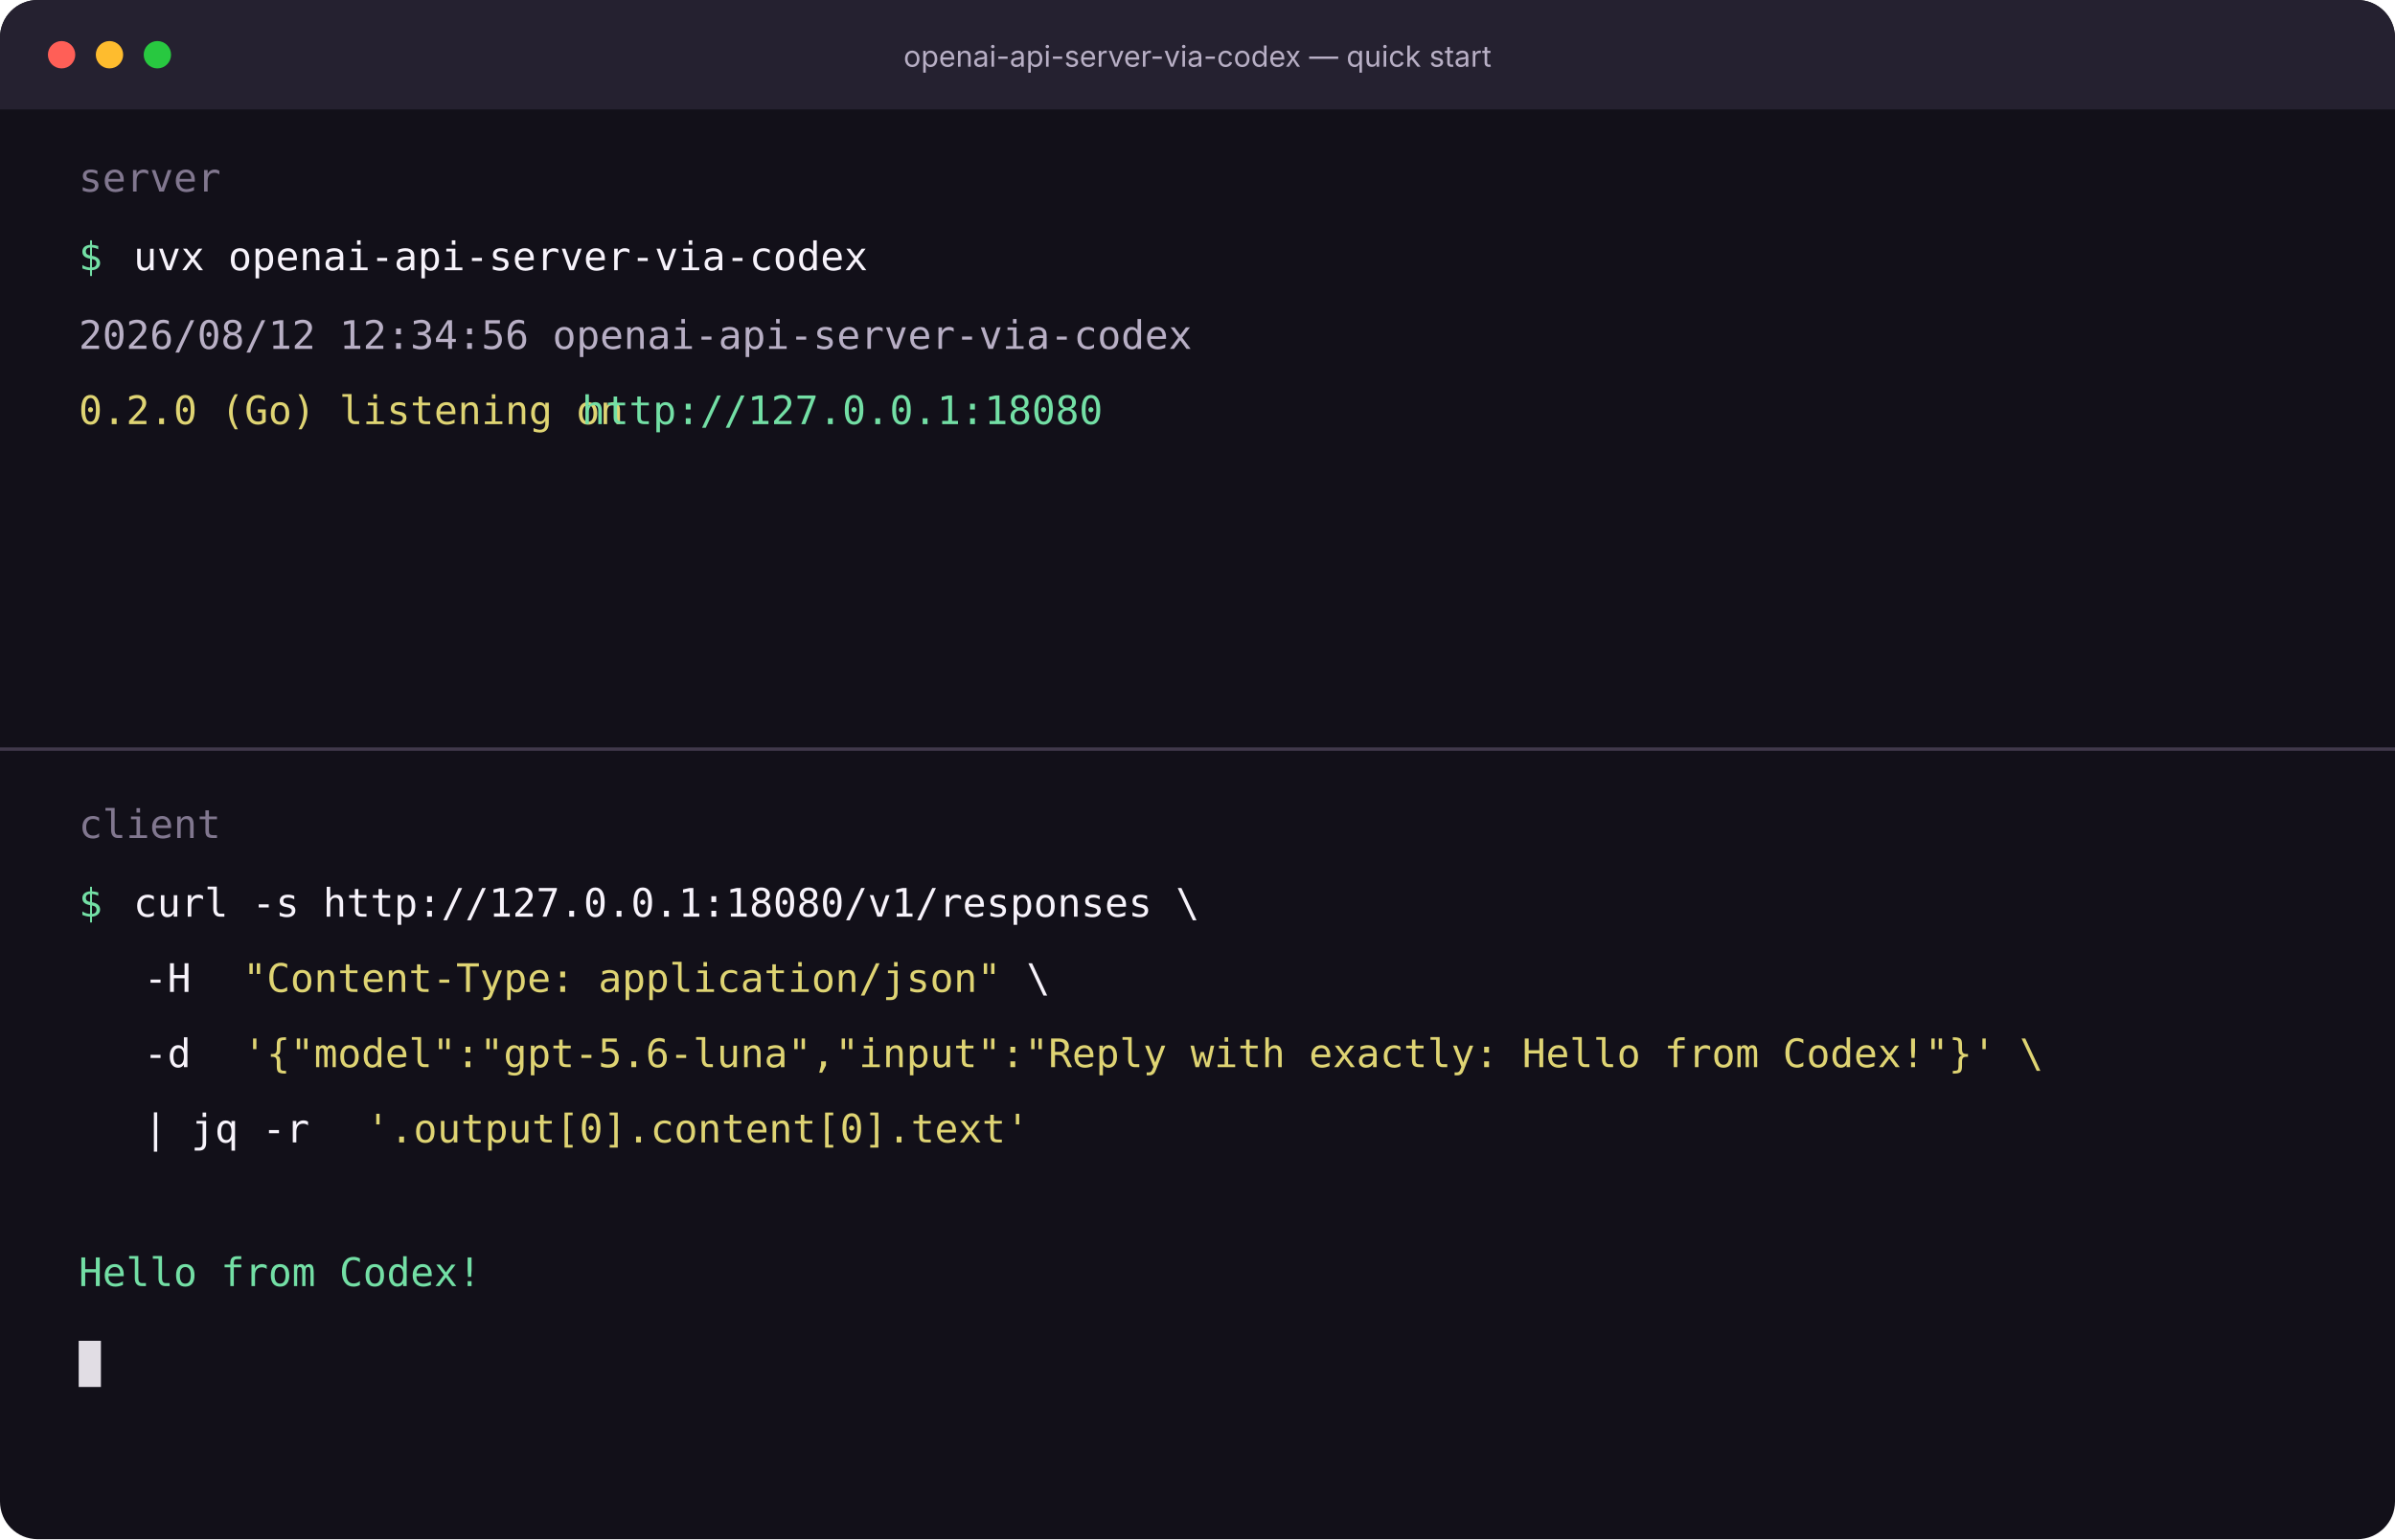
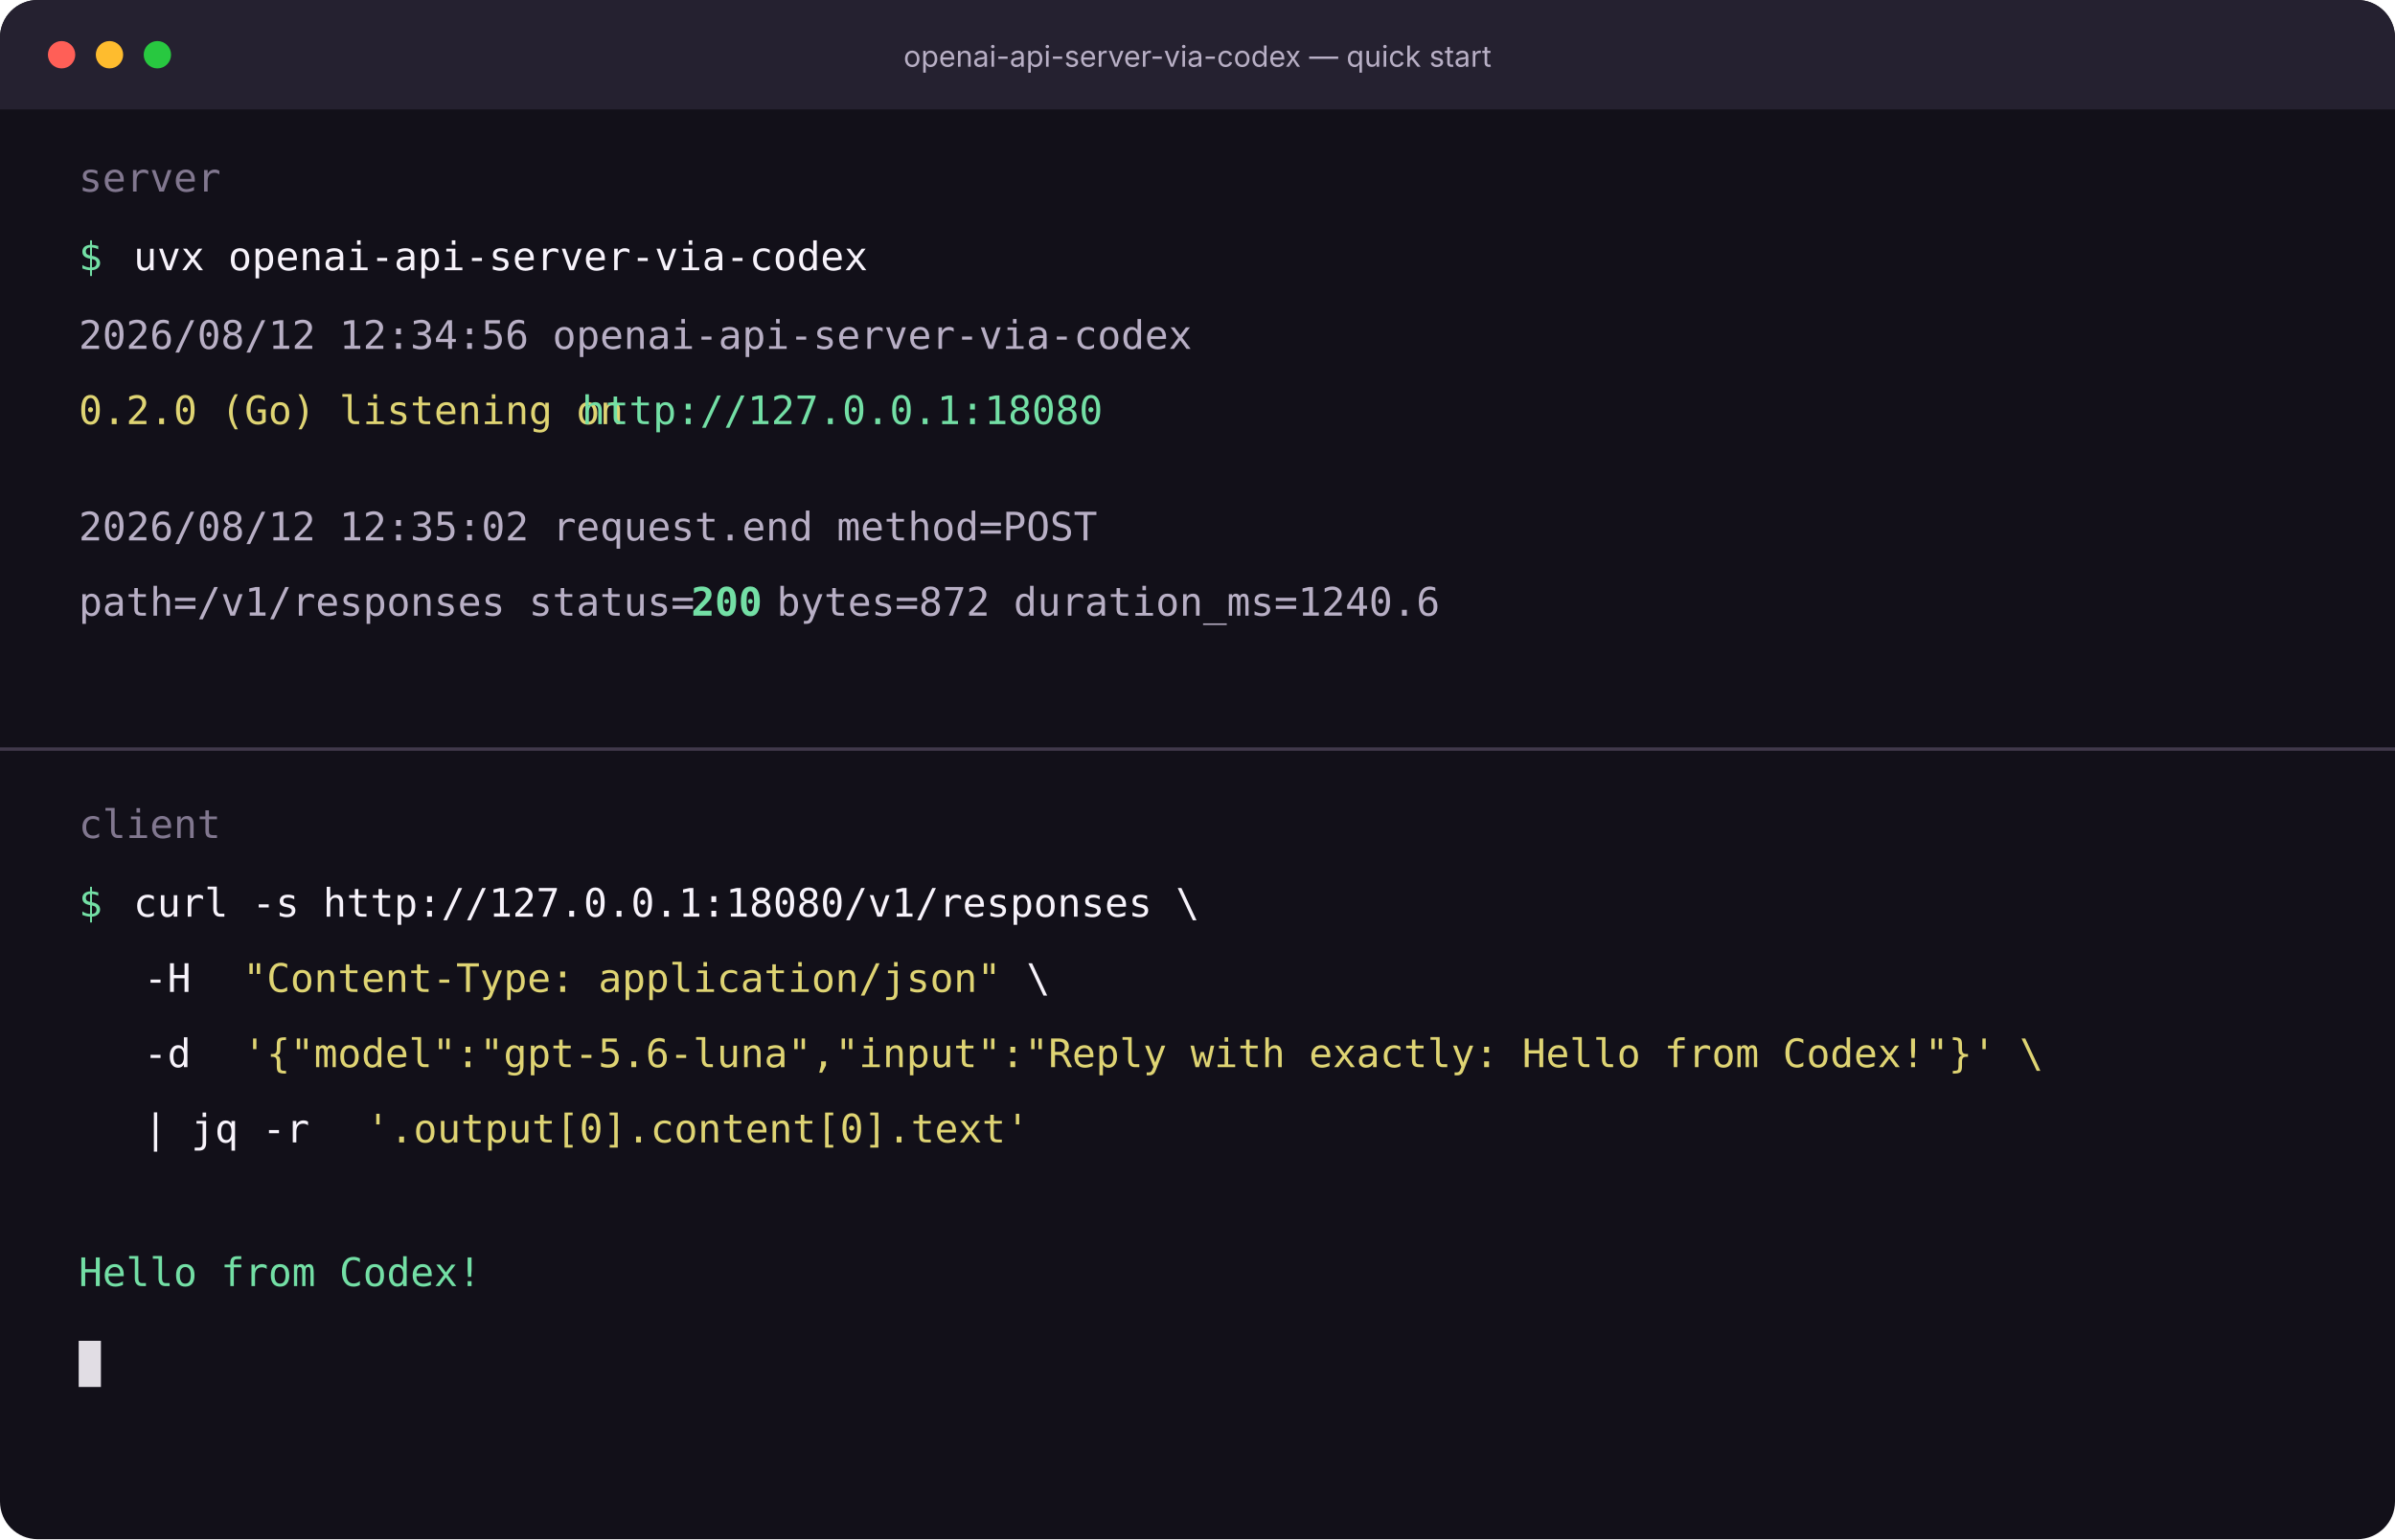
<svg xmlns="http://www.w3.org/2000/svg" width="1400" height="900" viewBox="0 0 1400 900" role="img" aria-labelledby="title desc">
  <rect width="1400" height="900" rx="22" fill="#121019" />
  <path d="M22 0h1356a22 22 0 0 1 22 22v42H0V22A22 22 0 0 1 22 0z" fill="#252130" />
  <circle cx="36" cy="32" r="8" fill="#ff5f57" />
  <circle cx="64" cy="32" r="8" fill="#febc2e" />
  <circle cx="92" cy="32" r="8" fill="#28c840" />
  <text x="700" y="39" text-anchor="middle" fill="#b8afc5" font-family="Inter, ui-sans-serif, system-ui, sans-serif" font-size="17">openai-api-server-via-codex — quick start</text>
  <g font-family="SFMono-Regular, Menlo, Monaco, Consolas, monospace" font-size="23">
    <text x="46" y="112" fill="#81778f">server</text>
    <text x="46" y="158" fill="#73dfa5">$</text>
    <text x="78" y="158" fill="#f7f3fb">uvx openai-api-server-via-codex</text>
    <text x="46" y="204" fill="#b8afc5">2026/08/12 12:34:56 openai-api-server-via-codex</text>
    <text x="46" y="248" fill="#dfd473">0.2.0 (Go) listening on</text>
    <text x="340" y="248" fill="#73dfa5">http://127.0.0.1:18080</text>
+     <text x="46" y="316" fill="#b8afc5">2026/08/12 12:35:02 request.end method=POST</text>
+     <text x="46" y="360" fill="#b8afc5">path=/v1/responses status=</text>
+     <text x="404" y="360" fill="#73dfa5" font-weight="700">200</text>
+     <text x="454" y="360" fill="#b8afc5">bytes=872 duration_ms=1240.6</text>
    <line x1="0" y1="438" x2="1400" y2="438" stroke="#40384a" stroke-width="2" />
    <text x="46" y="490" fill="#81778f">client</text>
    <text x="46" y="536" fill="#73dfa5">$</text>
    <text x="78" y="536" fill="#f7f3fb">curl -s http://127.0.0.1:18080/v1/responses \</text>
    <text x="84" y="580" fill="#f7f3fb">-H </text>
    <text x="142" y="580" fill="#dfd473">"Content-Type: application/json"</text>
    <text x="600" y="580" fill="#f7f3fb"> \</text>
    <text x="84" y="624" fill="#f7f3fb">-d </text>
    <text x="142" y="624" fill="#dfd473">'{"model":"gpt-5.6-luna","input":"Reply with exactly: Hello from Codex!"}' \</text>
    <text x="84" y="668" fill="#f7f3fb">| jq -r </text>
    <text x="214" y="668" fill="#dfd473">'.output[0].content[0].text'</text>
    <text x="46" y="752" fill="#73dfa5">Hello from Codex!</text>
    <rect x="46" y="784" width="13" height="27" fill="#f7f3fb" opacity="0.9" />
  </g>
</svg>
